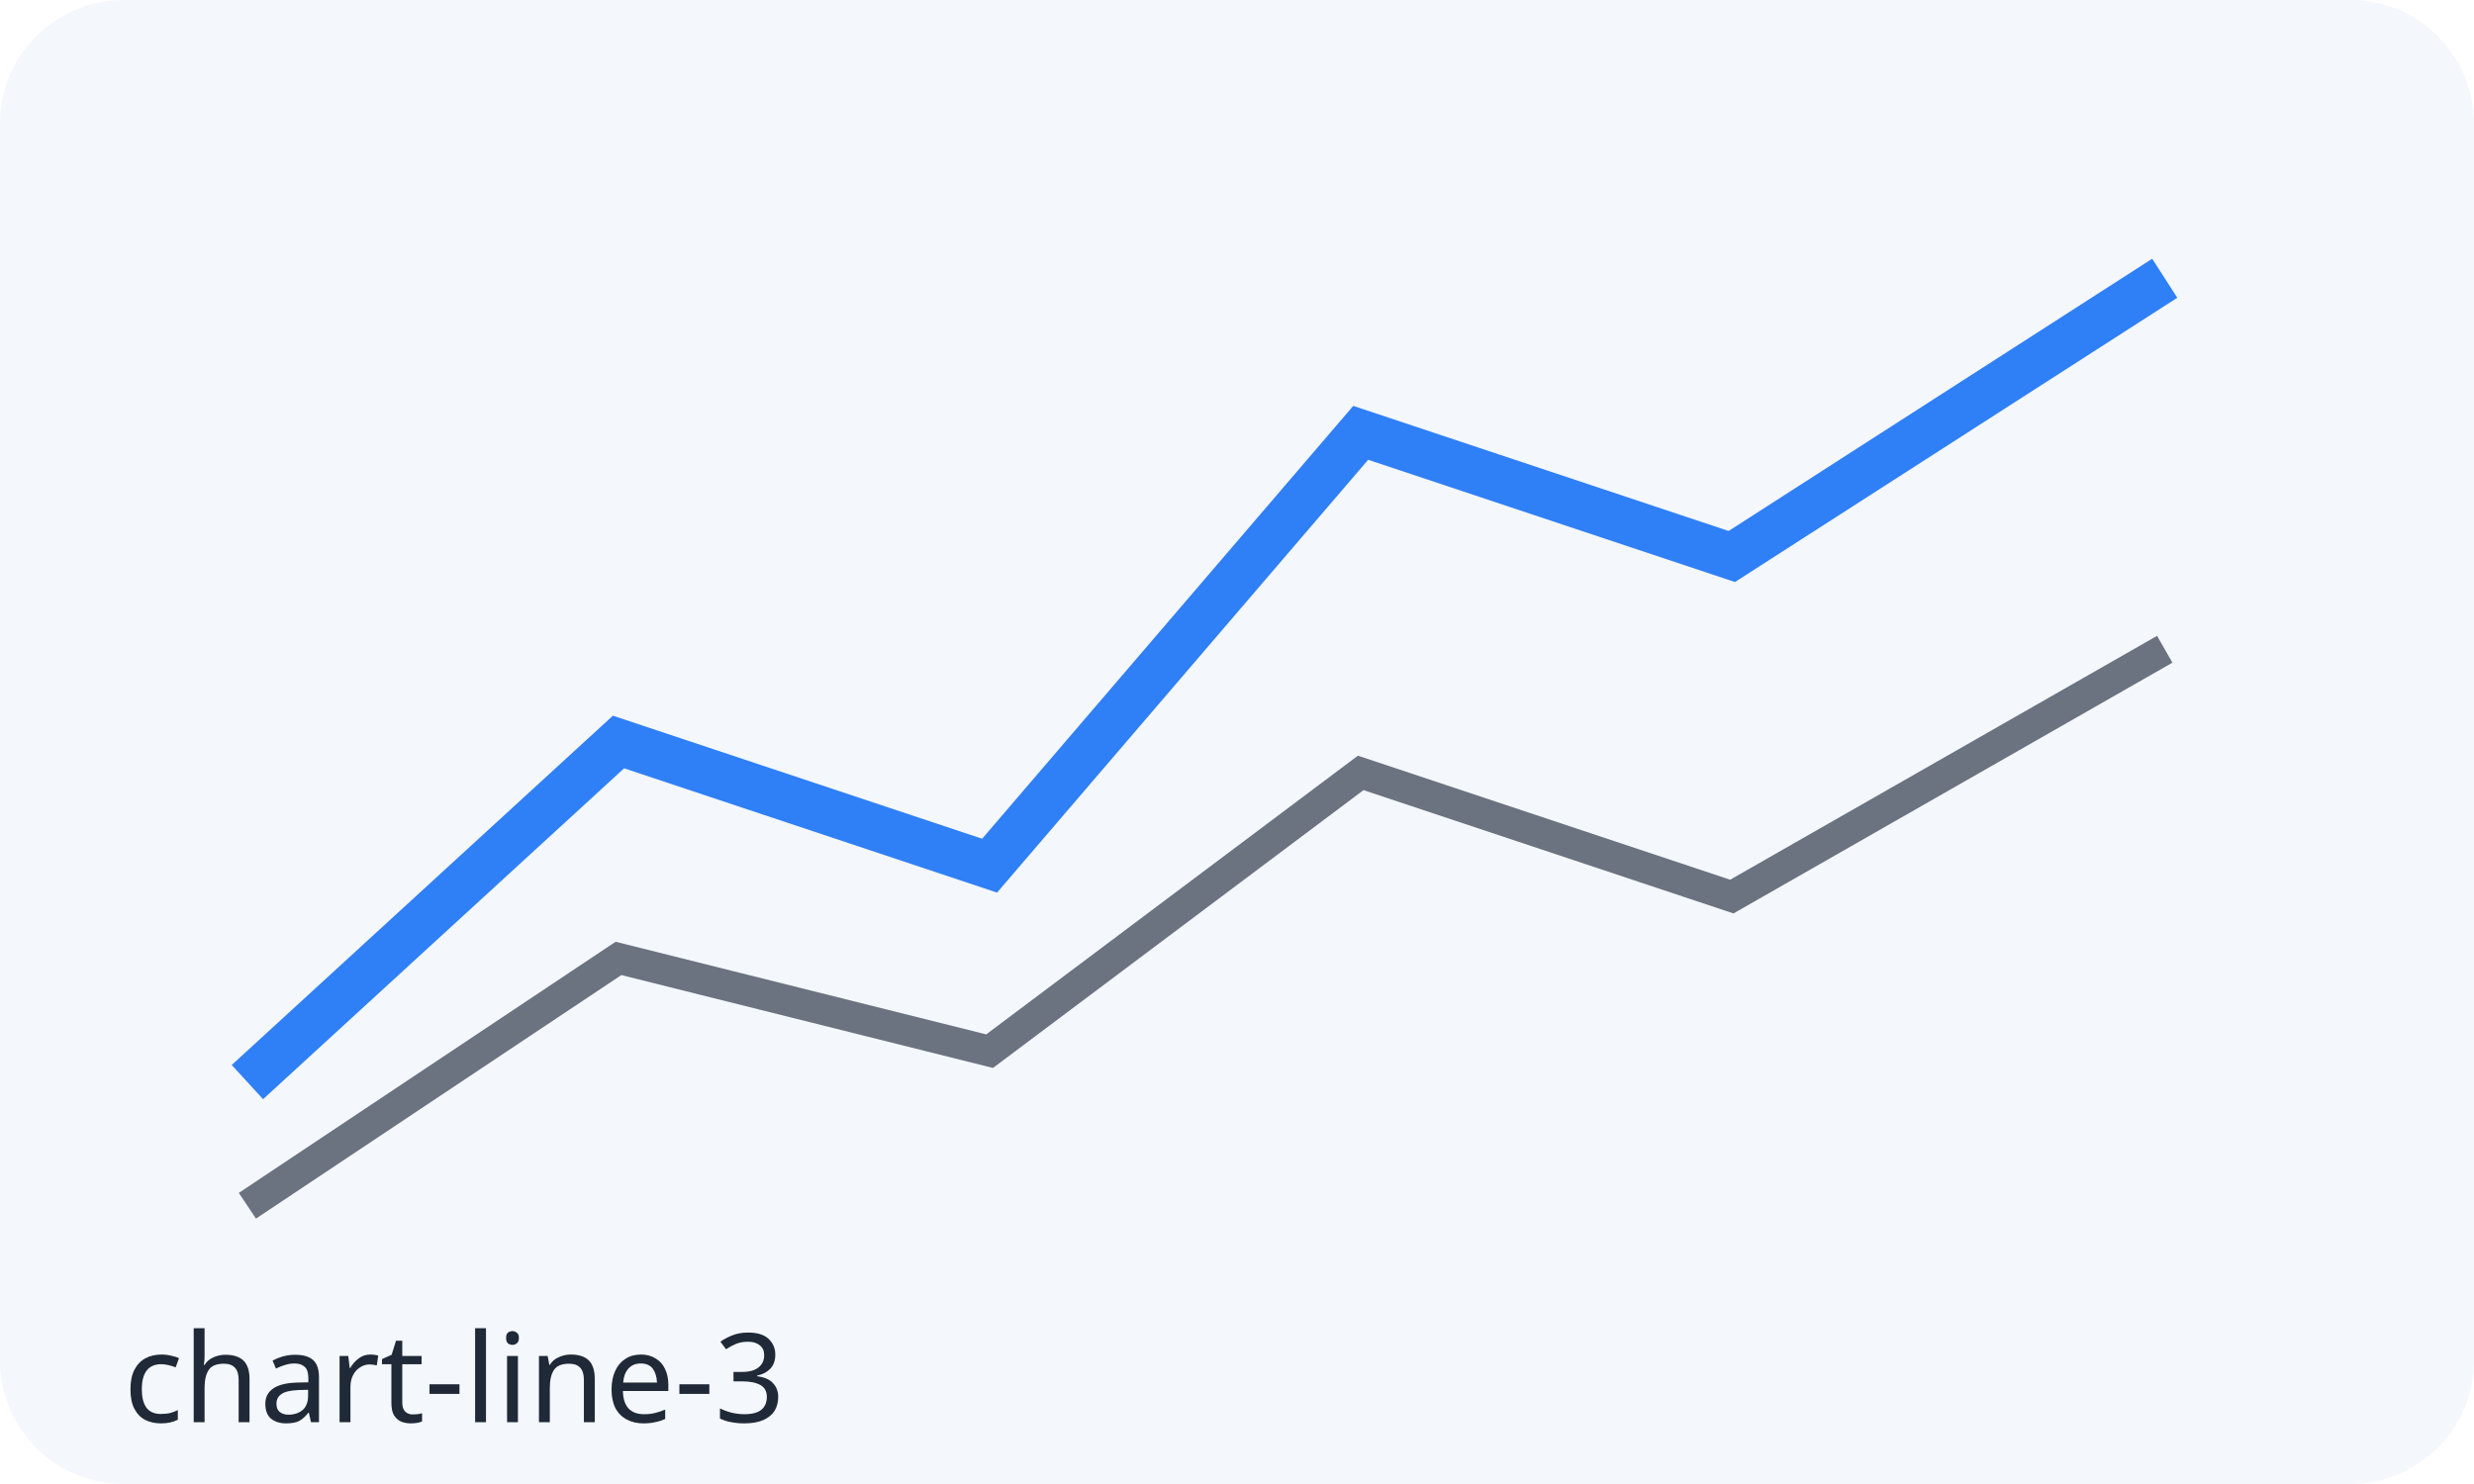
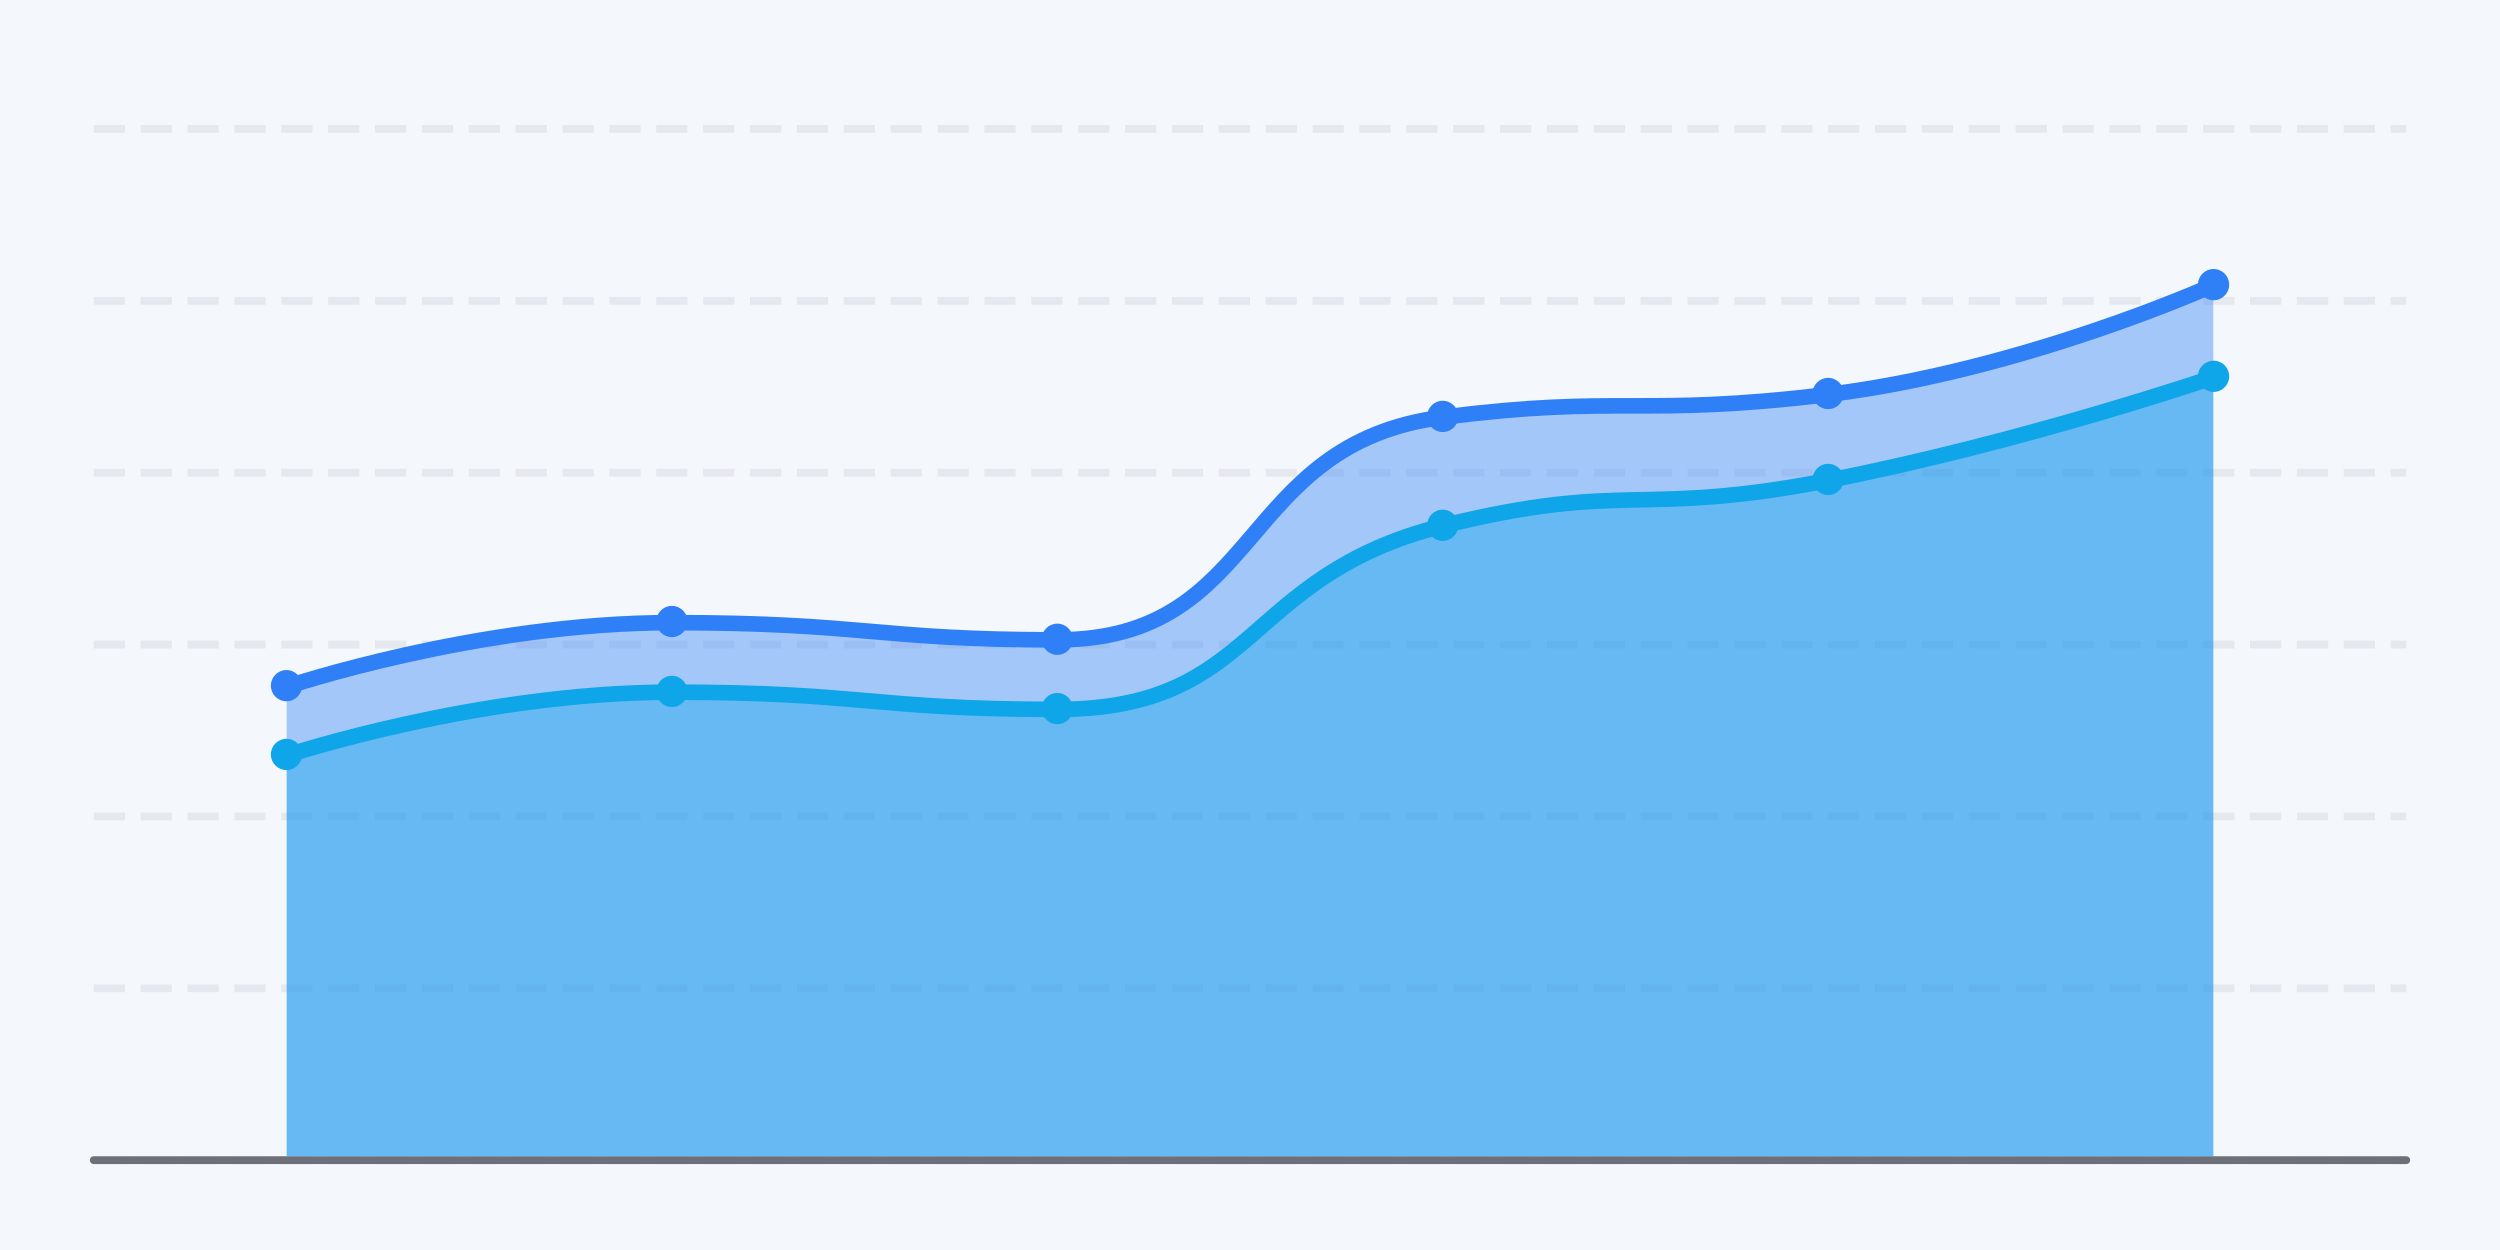
- <svg xmlns="http://www.w3.org/2000/svg" width="160" height="96" viewBox="0 0 160 96">
-   <rect width="160" height="96" rx="8" fill="#F4F7FB" />
-   <polyline fill="none" stroke="#2F7FF7" stroke-width="3" points="16,70 40,48 64,56 88,28 112,36 140,18" />
-   <polyline fill="none" stroke="#6B7280" stroke-width="2" points="16,78 40,62 64,68 88,50 112,58 140,42" />
-   <text x="8" y="92" fill="#1F2937" font-size="8" font-family="sans-serif">chart-line-3</text>
+ <svg xmlns="http://www.w3.org/2000/svg" rx="8" ry="8" width="320" height="160" version="1.1" baseProfile="full" viewBox="0 0 320 160">
+   <rect width="320" height="160" x="0" y="0" fill="#F4F7FB" />
+   <path d="M12 148.5L308 148.5" fill="none" pointer-events="visible" stroke="rgb(228,231,237)" stroke-opacity="0.9" stroke-dasharray="4,2" class="zr5-cls-21" />
+   <path d="M12 126.5L308 126.5" fill="none" pointer-events="visible" stroke="rgb(228,231,237)" stroke-opacity="0.9" stroke-dasharray="4,2" class="zr5-cls-21" />
+   <path d="M12 104.5L308 104.5" fill="none" pointer-events="visible" stroke="rgb(228,231,237)" stroke-opacity="0.9" stroke-dasharray="4,2" class="zr5-cls-21" />
+   <path d="M12 82.5L308 82.5" fill="none" pointer-events="visible" stroke="rgb(228,231,237)" stroke-opacity="0.9" stroke-dasharray="4,2" class="zr5-cls-21" />
+   <path d="M12 60.5L308 60.5" fill="none" pointer-events="visible" stroke="rgb(228,231,237)" stroke-opacity="0.9" stroke-dasharray="4,2" class="zr5-cls-21" />
+   <path d="M12 38.5L308 38.5" fill="none" pointer-events="visible" stroke="rgb(228,231,237)" stroke-opacity="0.9" stroke-dasharray="4,2" class="zr5-cls-21" />
+   <path d="M12 16.5L308 16.5" fill="none" pointer-events="visible" stroke="rgb(228,231,237)" stroke-opacity="0.9" stroke-dasharray="4,2" class="zr5-cls-21" />
+   <path d="M12 148.5L308 148.5" fill="none" pointer-events="visible" stroke="#6E7079" stroke-linecap="round" class="zr5-cls-21" />
+   <g clip-path="url(#zr5-c0)">
+     <path d="M36.7 87.9C36.7 87.9 61.2 79.7 86 79.7C110.5 79.7 112.4 81.9 135.3 81.9C161.8 81.9 158.2 56.8 184.7 53.4C207.6 50.5 209.8 53.4 234 50.5C259.1 47.4 283.3 36.5 283.3 36.5L283.3 148L234 148L184.7 148L135.3 148L86 148L36.7 148Z" fill="#2F7FF7" fill-opacity="0.4" class="zr5-cls-23" />
+   </g>
+   <g clip-path="url(#zr5-c1)">
+     <path d="M36.7 96.7C36.7 96.7 61.2 88.6 86 88.6C110.5 88.6 111.9 90.8 135.3 90.8C161.2 90.8 158.8 73.8 184.7 67.3C208.2 61.5 209.7 66.2 234 61.5C259 56.6 283.3 48.3 283.3 48.3L283.3 148L234 148L184.7 148L135.3 148L86 148L36.7 148Z" fill="#0EA5E9" fill-opacity="0.4" class="zr5-cls-24" />
+   </g>
+   <g clip-path="url(#zr5-c0)">
+     <path d="M36.7 87.9C36.7 87.9 61.2 79.7 86 79.7C110.5 79.7 112.4 81.9 135.3 81.9C161.8 81.9 158.2 56.8 184.7 53.4C207.6 50.5 209.8 53.4 234 50.5C259.1 47.4 283.3 36.5 283.3 36.5" fill="none" pointer-events="visible" stroke="#2F7FF7" stroke-width="2" stroke-linejoin="bevel" class="zr5-cls-25" />
+   </g>
+   <g clip-path="url(#zr5-c1)">
+     <path d="M36.7 96.7C36.7 96.7 61.2 88.6 86 88.6C110.5 88.6 111.9 90.8 135.3 90.8C161.2 90.8 158.8 73.8 184.7 67.3C208.2 61.5 209.7 66.2 234 61.5C259 56.6 283.3 48.3 283.3 48.3" fill="none" pointer-events="visible" stroke="#0EA5E9" stroke-width="2" stroke-linejoin="bevel" class="zr5-cls-25" />
+   </g>
+   <path d="M1 0A1 1 0 1 1 1 -0.1A1 1 0 0 1 1 0" transform="matrix(2,0,0,2,36.6667,87.8667)" fill="#2F7FF7" ecmeta_series_index="0" ecmeta_data_index="0" ecmeta_ssr_type="chart" class="zr5-cls-23" />
+   <path d="M1 0A1 1 0 1 1 1 -0.1A1 1 0 0 1 1 0" transform="matrix(2,0,0,2,86,79.6533)" fill="#2F7FF7" ecmeta_series_index="0" ecmeta_data_index="1" ecmeta_ssr_type="chart" class="zr5-cls-23" />
+   <path d="M1 0A1 1 0 1 1 1 -0.1A1 1 0 0 1 1 0" transform="matrix(2,0,0,2,135.3333,81.9267)" fill="#2F7FF7" ecmeta_series_index="0" ecmeta_data_index="2" ecmeta_ssr_type="chart" class="zr5-cls-23" />
+   <path d="M1 0A1 1 0 1 1 1 -0.1A1 1 0 0 1 1 0" transform="matrix(2,0,0,2,184.6667,53.4)" fill="#2F7FF7" ecmeta_series_index="0" ecmeta_data_index="3" ecmeta_ssr_type="chart" class="zr5-cls-23" />
+   <path d="M1 0A1 1 0 1 1 1 -0.1A1 1 0 0 1 1 0" transform="matrix(2,0,0,2,234,50.4667)" fill="#2F7FF7" ecmeta_series_index="0" ecmeta_data_index="4" ecmeta_ssr_type="chart" class="zr5-cls-23" />
+   <path d="M1 0A1 1 0 1 1 1 -0.1A1 1 0 0 1 1 0" transform="matrix(2,0,0,2,283.3333,36.5333)" fill="#2F7FF7" ecmeta_series_index="0" ecmeta_data_index="5" ecmeta_ssr_type="chart" class="zr5-cls-23" />
+   <path d="M1 0A1 1 0 1 1 1 -0.1A1 1 0 0 1 1 0" transform="matrix(2,0,0,2,36.6667,96.6667)" fill="#0EA5E9" ecmeta_series_index="1" ecmeta_data_index="0" ecmeta_ssr_type="chart" class="zr5-cls-24" />
+   <path d="M1 0A1 1 0 1 1 1 -0.1A1 1 0 0 1 1 0" transform="matrix(2,0,0,2,86,88.6)" fill="#0EA5E9" ecmeta_series_index="1" ecmeta_data_index="1" ecmeta_ssr_type="chart" class="zr5-cls-24" />
+   <path d="M1 0A1 1 0 1 1 1 -0.1A1 1 0 0 1 1 0" transform="matrix(2,0,0,2,135.3333,90.8)" fill="#0EA5E9" ecmeta_series_index="1" ecmeta_data_index="2" ecmeta_ssr_type="chart" class="zr5-cls-24" />
+   <path d="M1 0A1 1 0 1 1 1 -0.1A1 1 0 0 1 1 0" transform="matrix(2,0,0,2,184.6667,67.3333)" fill="#0EA5E9" ecmeta_series_index="1" ecmeta_data_index="3" ecmeta_ssr_type="chart" class="zr5-cls-24" />
+   <path d="M1 0A1 1 0 1 1 1 -0.1A1 1 0 0 1 1 0" transform="matrix(2,0,0,2,234,61.4667)" fill="#0EA5E9" ecmeta_series_index="1" ecmeta_data_index="4" ecmeta_ssr_type="chart" class="zr5-cls-24" />
+   <path d="M1 0A1 1 0 1 1 1 -0.1A1 1 0 0 1 1 0" transform="matrix(2,0,0,2,283.3333,48.2667)" fill="#0EA5E9" ecmeta_series_index="1" ecmeta_data_index="5" ecmeta_ssr_type="chart" class="zr5-cls-24" />
+   <defs>
+     <clipPath id="zr5-c0">
+       <path d="M11 15l298 0l0 134l-298 0Z" fill="#000" class="zr5-cls-22" />
+     </clipPath>
+     <clipPath id="zr5-c1">
+       <path d="M11 15l298 0l0 134l-298 0Z" fill="#000" class="zr5-cls-22" />
+     </clipPath>
+   </defs>
+   <style>
+ .zr5-cls-21:hover {
+ pointer-events:none;
+ }
+ .zr5-cls-22:hover {
+ cursor:pointer;
+ fill:rgba(0,0,0,1);
+ }
+ .zr5-cls-23:hover {
+ cursor:pointer;
+ fill:rgba(51,139,255,1);
+ }
+ .zr5-cls-24:hover {
+ cursor:pointer;
+ fill:rgba(15,181,255,1);
+ }
+ .zr5-cls-25:hover {
+ cursor:pointer;
+ }
+ 
+ 
+ 
+ </style>
</svg>
